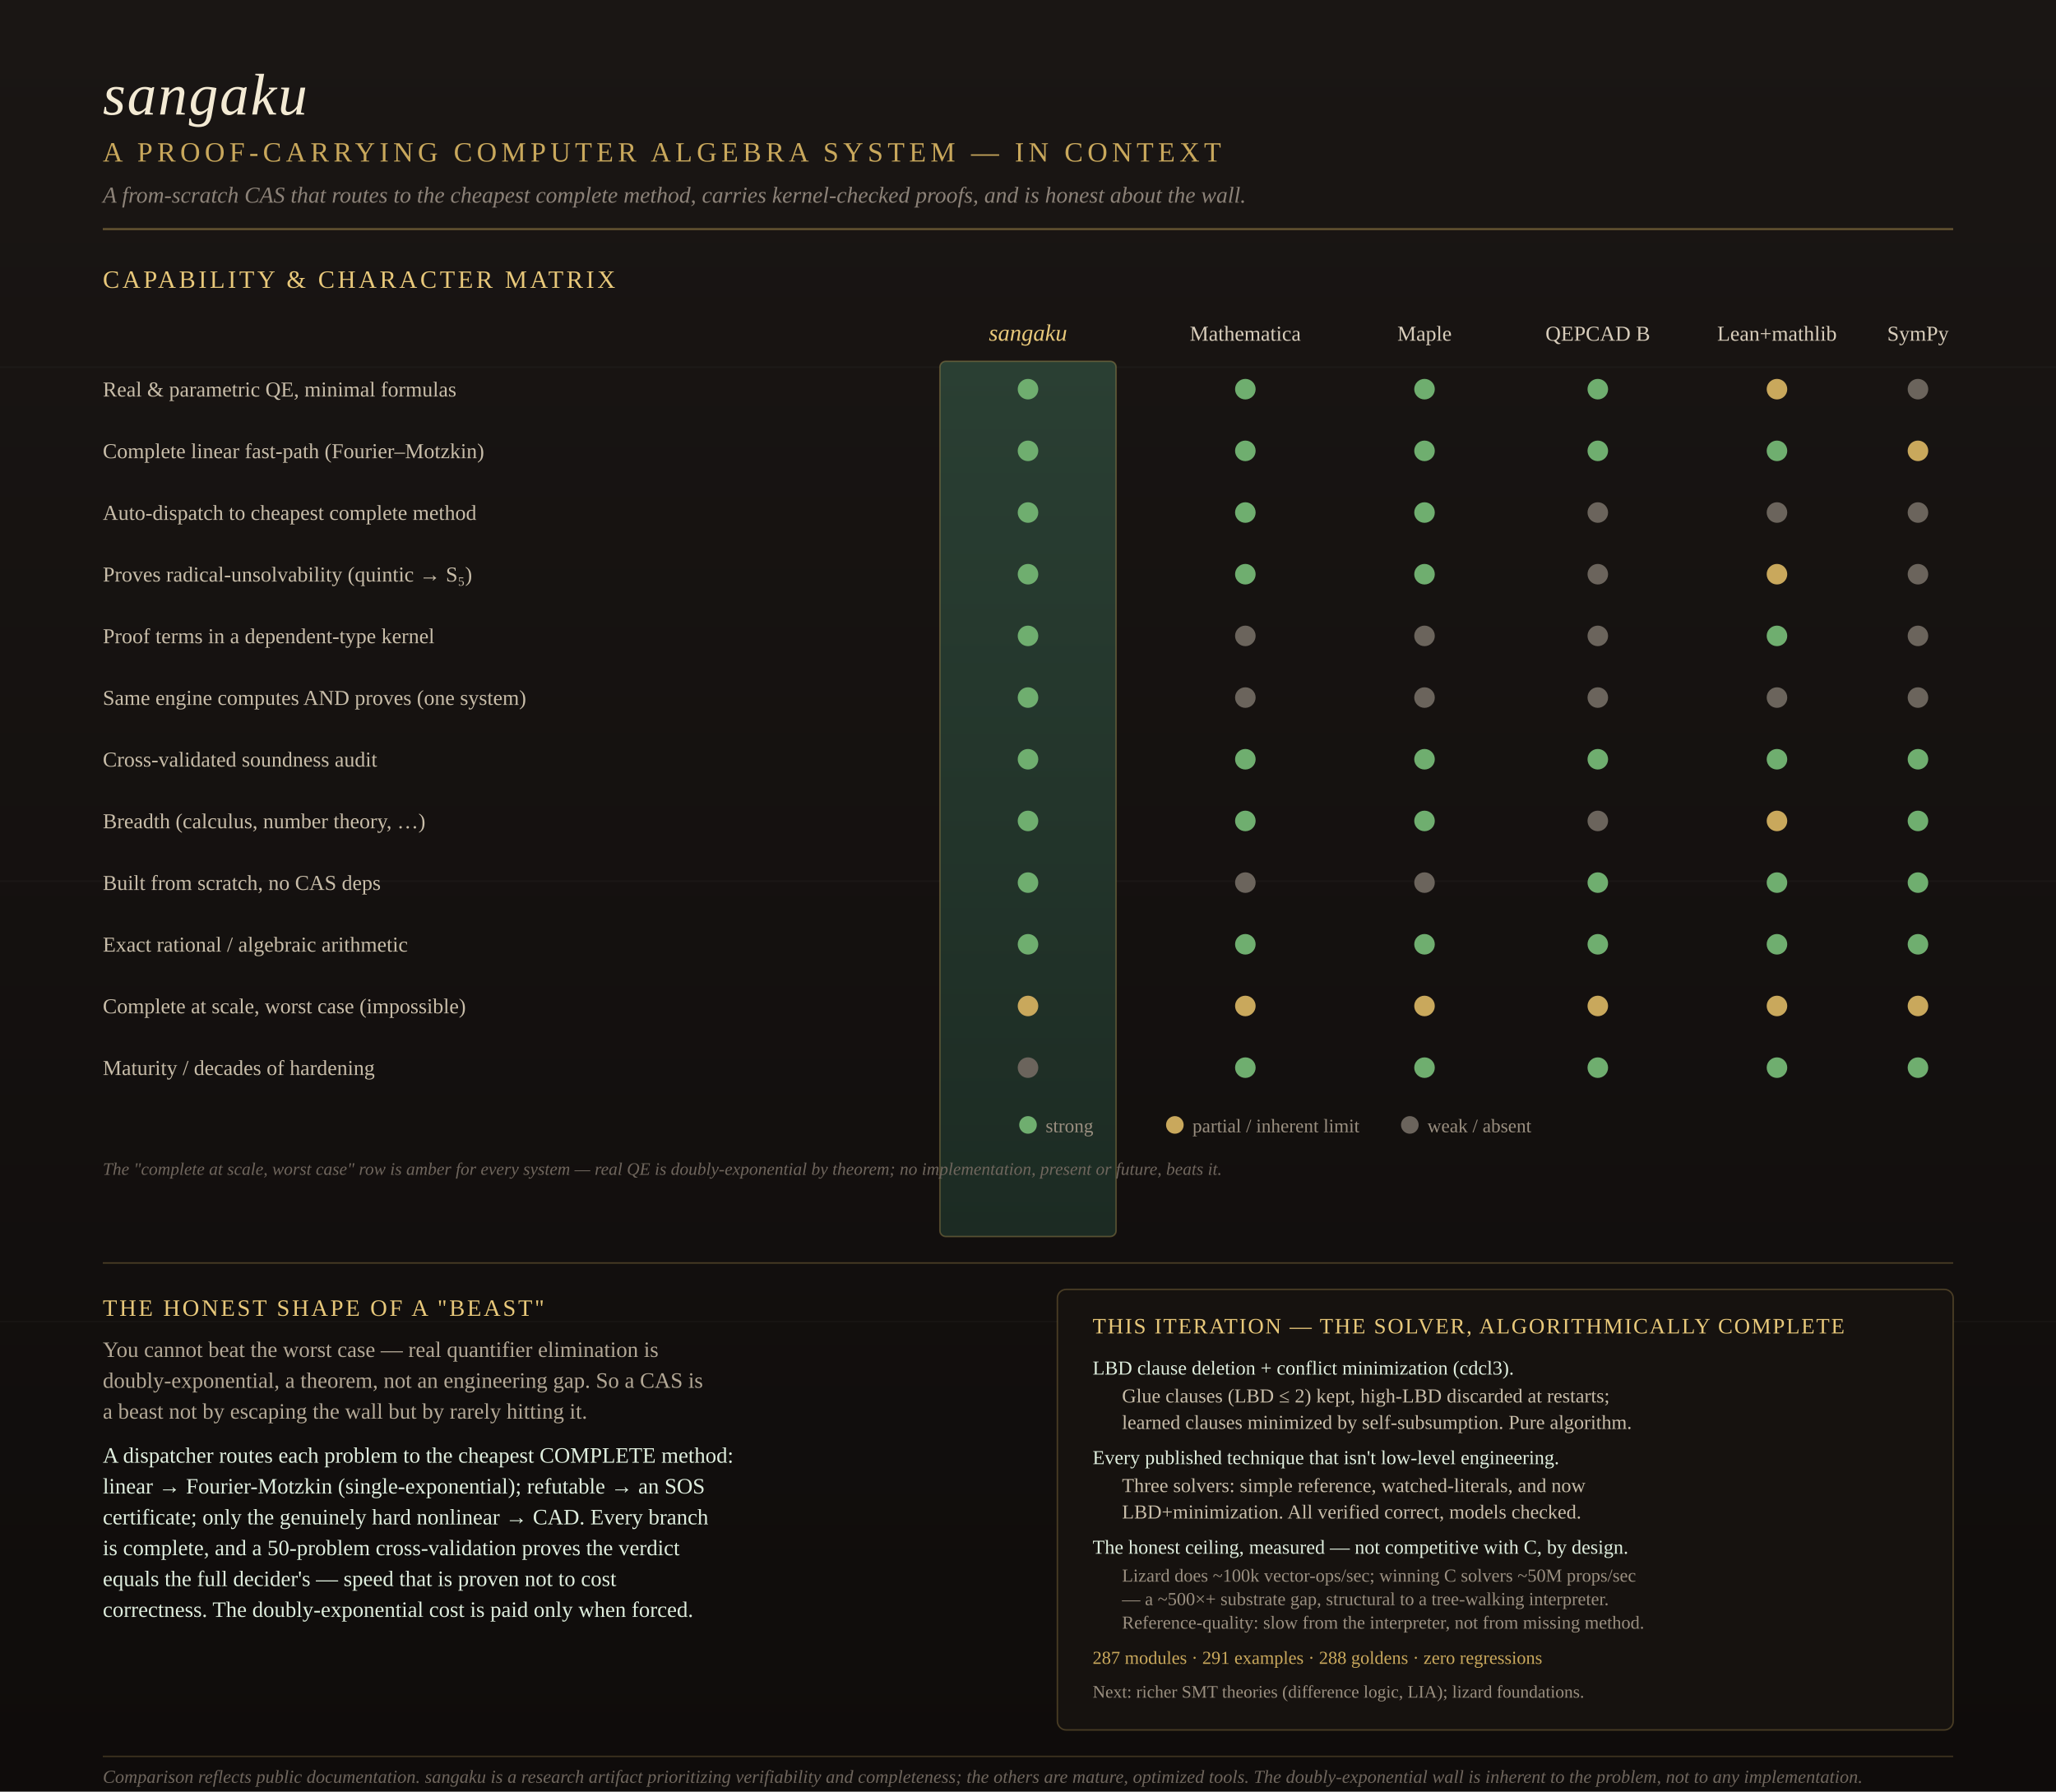
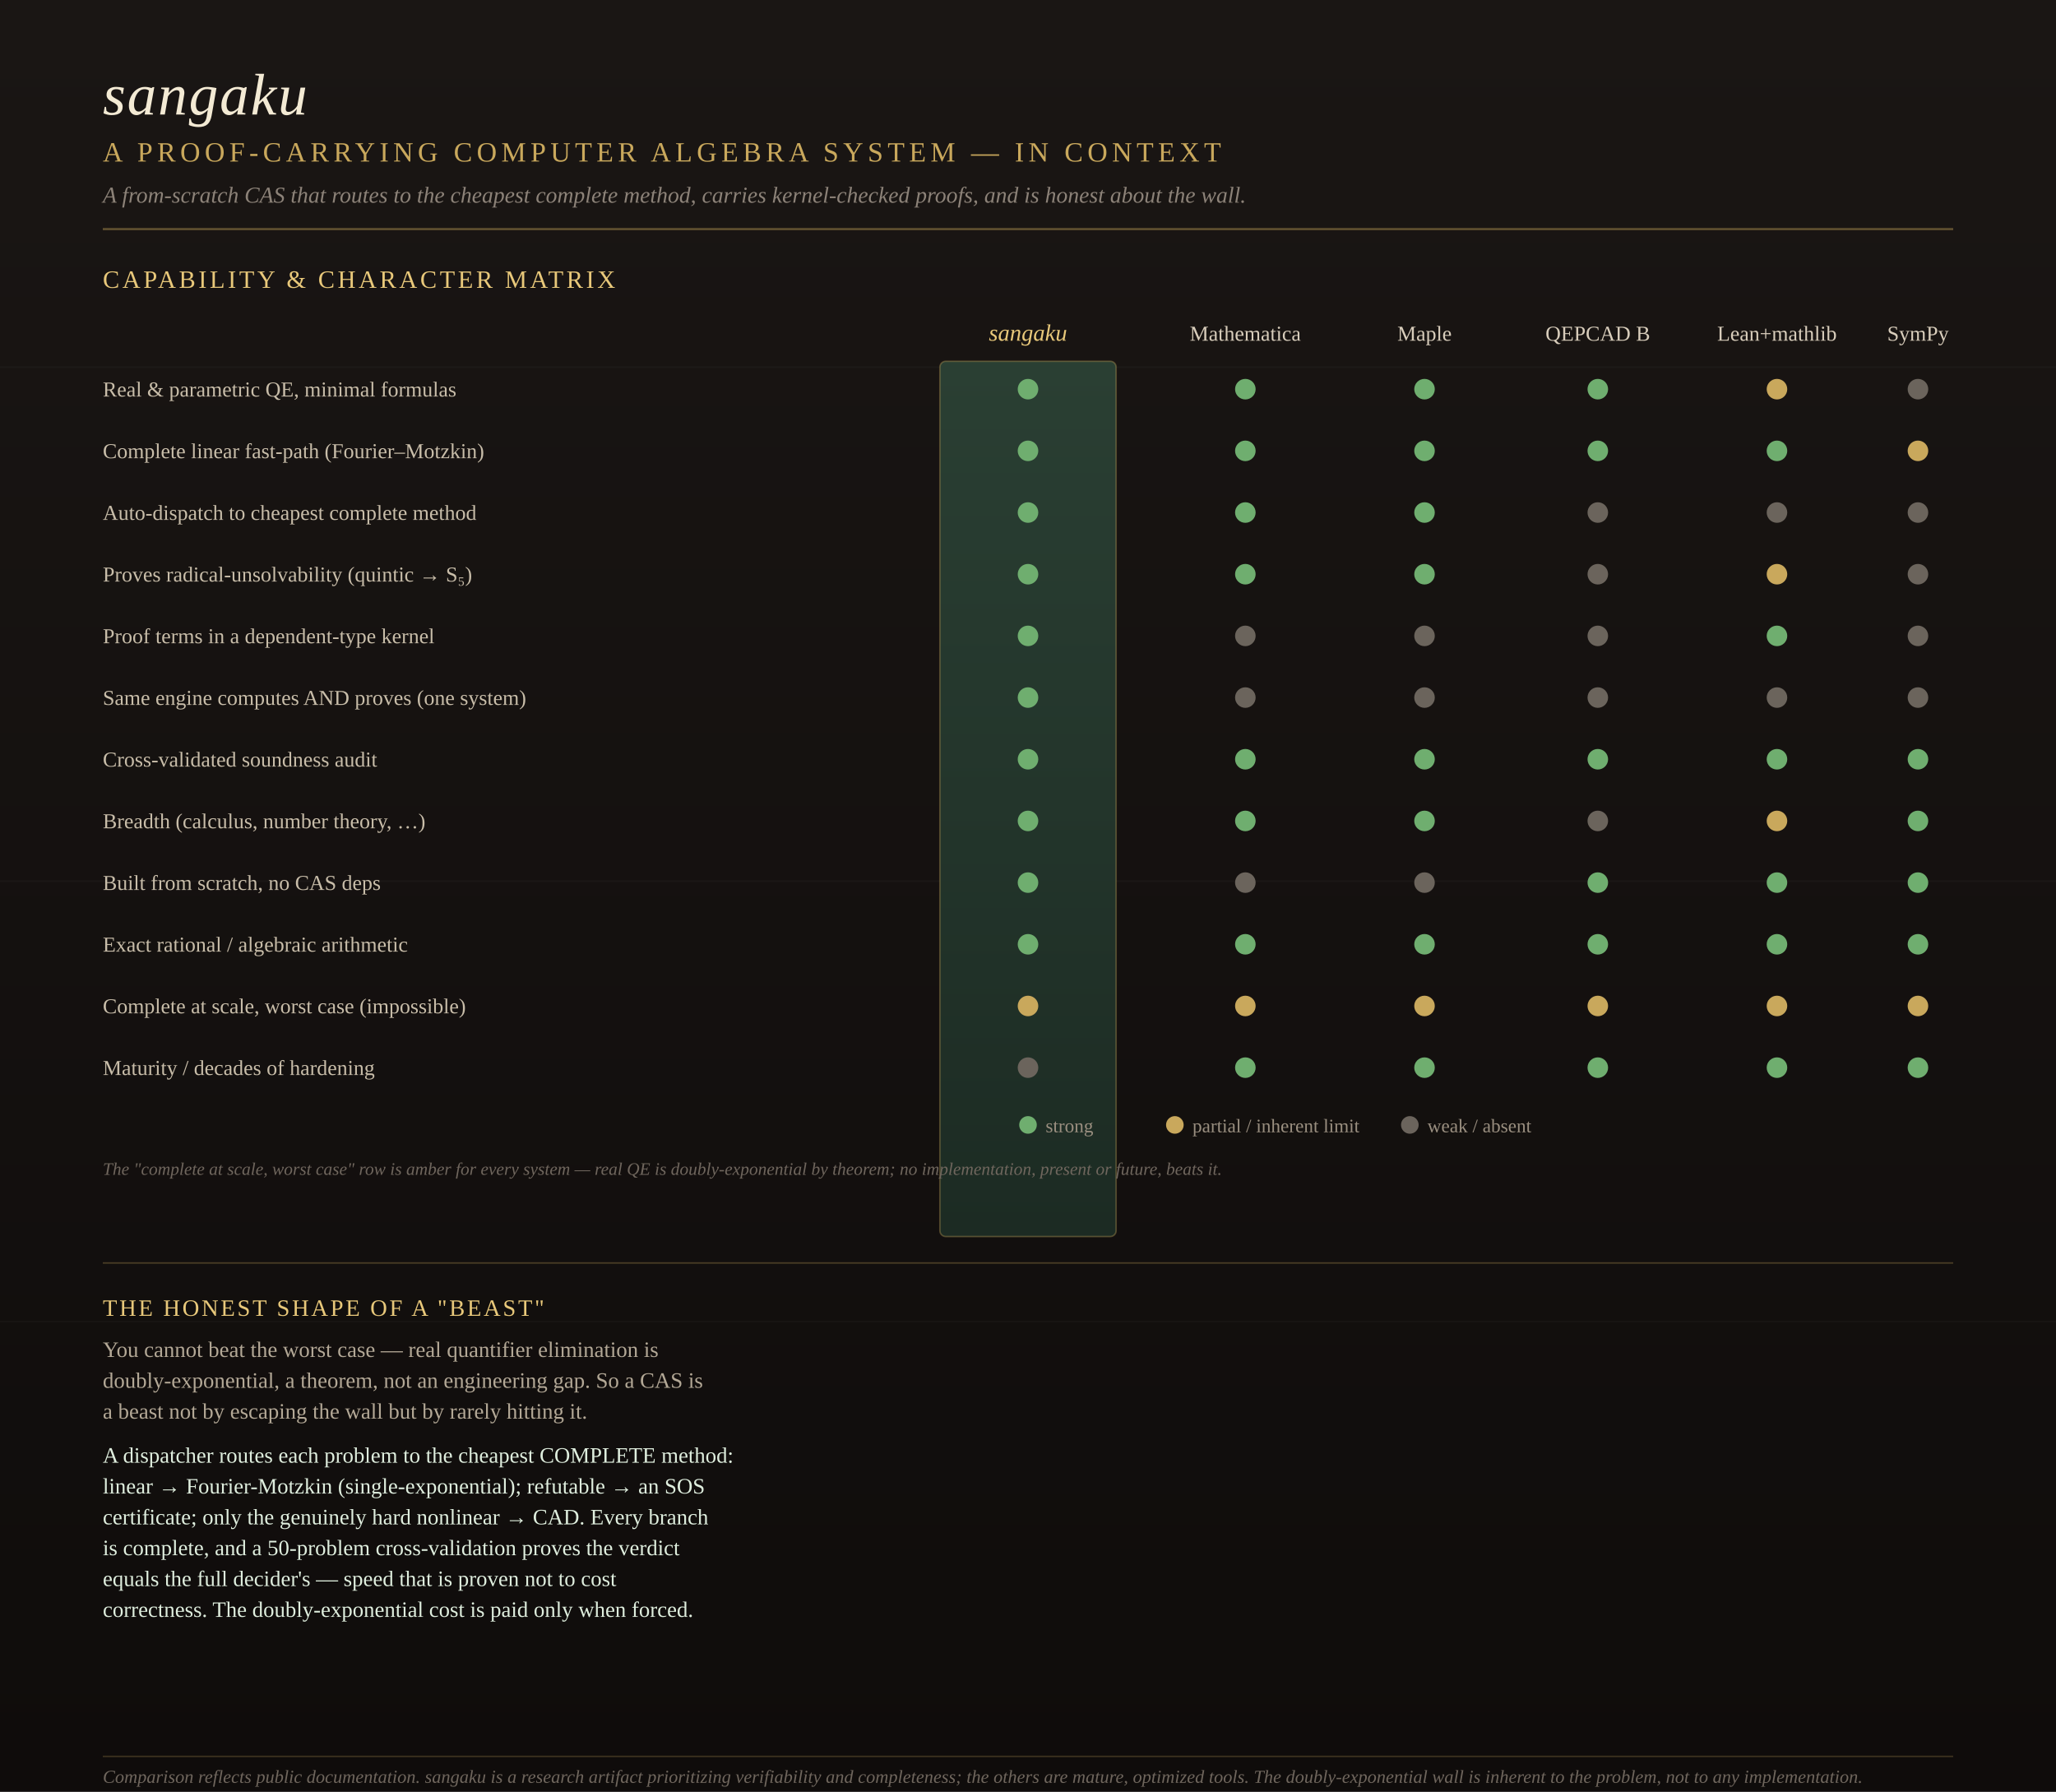
<svg xmlns="http://www.w3.org/2000/svg" viewBox="0 0 1400 1220" font-family="Georgia, 'Times New Roman', serif">
  <defs>
    <linearGradient id="bg" x1="0" y1="0" x2="0" y2="1">
      <stop offset="0" stop-color="#1a1614" />
      <stop offset="1" stop-color="#0f0c0b" />
    </linearGradient>
    <linearGradient id="sangakuCol" x1="0" y1="0" x2="0" y2="1">
      <stop offset="0" stop-color="#2a3f33" />
      <stop offset="1" stop-color="#1c2b23" />
    </linearGradient>
  </defs>
  <rect width="1400" height="1220" fill="url(#bg)" />
  <g stroke="#ffffff" stroke-opacity="0.025" stroke-width="1">
    <line x1="0" y1="250" x2="1400" y2="250" />
    <line x1="0" y1="600" x2="1400" y2="600" />
    <line x1="0" y1="900" x2="1400" y2="900" />
  </g>
  <text x="70" y="78" fill="#f3ead4" font-size="40" font-style="italic" letter-spacing="1">sangaku</text>
  <text x="70" y="110" fill="#c9a85c" font-size="19" letter-spacing="3">A PROOF-CARRYING COMPUTER ALGEBRA SYSTEM — IN CONTEXT</text>
  <text x="70" y="138" fill="#8c8278" font-size="15.5" font-style="italic">A from-scratch CAS that routes to the cheapest complete method, carries kernel-checked proofs, and is honest about the wall.</text>
  <line x1="70" y1="156" x2="1330" y2="156" stroke="#c9a85c" stroke-opacity="0.4" stroke-width="1.5" />
  <text x="70" y="196" fill="#e8c87a" font-size="17" letter-spacing="2">CAPABILITY &amp; CHARACTER MATRIX</text>
  <g font-size="14.5" fill="#d8cdbb" text-anchor="middle">
    <text x="700" y="232" font-style="italic" font-size="16" fill="#e8c87a">sangaku</text>
    <text x="848" y="232">Mathematica</text>
    <text x="970" y="232">Maple</text>
    <text x="1088" y="232">QEPCAD B</text>
    <text x="1210" y="232">Lean+mathlib</text>
    <text x="1306" y="232">SymPy</text>
  </g>
  <rect x="640" y="246" width="120" height="596" fill="url(#sangakuCol)" stroke="#c9a85c" stroke-opacity="0.35" stroke-width="1" rx="4" />
  <g font-size="14.5">
    <text x="70" y="270" fill="#c8bda9">Real &amp; parametric QE, minimal formulas</text>
    <text x="70" y="312" fill="#c8bda9">Complete linear fast-path (Fourier–Motzkin)</text>
    <text x="70" y="354" fill="#c8bda9">Auto-dispatch to cheapest complete method</text>
    <text x="70" y="396" fill="#c8bda9">Proves radical-unsolvability (quintic → S₅)</text>
    <text x="70" y="438" fill="#c8bda9">Proof terms in a dependent-type kernel</text>
    <text x="70" y="480" fill="#c8bda9">Same engine computes AND proves (one system)</text>
    <text x="70" y="522" fill="#c8bda9">Cross-validated soundness audit</text>
    <text x="70" y="564" fill="#c8bda9">Breadth (calculus, number theory, …)</text>
    <text x="70" y="606" fill="#c8bda9">Built from scratch, no CAS deps</text>
    <text x="70" y="648" fill="#c8bda9">Exact rational / algebraic arithmetic</text>
    <text x="70" y="690" fill="#c8bda9">Complete at scale, worst case (impossible)</text>
    <text x="70" y="732" fill="#c8bda9">Maturity / decades of hardening</text>
  </g>
  <g>
    <circle cx="700" cy="265" r="7" fill="#6fae6f" />
    <circle cx="848" cy="265" r="7" fill="#6fae6f" />
    <circle cx="970" cy="265" r="7" fill="#6fae6f" />
    <circle cx="1088" cy="265" r="7" fill="#6fae6f" />
    <circle cx="1210" cy="265" r="7" fill="#c9a85c" />
    <circle cx="1306" cy="265" r="7" fill="#6b645c" />
    <circle cx="700" cy="307" r="7" fill="#6fae6f" />
    <circle cx="848" cy="307" r="7" fill="#6fae6f" />
    <circle cx="970" cy="307" r="7" fill="#6fae6f" />
    <circle cx="1088" cy="307" r="7" fill="#6fae6f" />
    <circle cx="1210" cy="307" r="7" fill="#6fae6f" />
    <circle cx="1306" cy="307" r="7" fill="#c9a85c" />
    <circle cx="700" cy="349" r="7" fill="#6fae6f" />
    <circle cx="848" cy="349" r="7" fill="#6fae6f" />
    <circle cx="970" cy="349" r="7" fill="#6fae6f" />
    <circle cx="1088" cy="349" r="7" fill="#6b645c" />
    <circle cx="1210" cy="349" r="7" fill="#6b645c" />
    <circle cx="1306" cy="349" r="7" fill="#6b645c" />
    <circle cx="700" cy="391" r="7" fill="#6fae6f" />
    <circle cx="848" cy="391" r="7" fill="#6fae6f" />
    <circle cx="970" cy="391" r="7" fill="#6fae6f" />
    <circle cx="1088" cy="391" r="7" fill="#6b645c" />
    <circle cx="1210" cy="391" r="7" fill="#c9a85c" />
    <circle cx="1306" cy="391" r="7" fill="#6b645c" />
    <circle cx="700" cy="433" r="7" fill="#6fae6f" />
    <circle cx="848" cy="433" r="7" fill="#6b645c" />
    <circle cx="970" cy="433" r="7" fill="#6b645c" />
    <circle cx="1088" cy="433" r="7" fill="#6b645c" />
    <circle cx="1210" cy="433" r="7" fill="#6fae6f" />
    <circle cx="1306" cy="433" r="7" fill="#6b645c" />
    <circle cx="700" cy="475" r="7" fill="#6fae6f" />
    <circle cx="848" cy="475" r="7" fill="#6b645c" />
    <circle cx="970" cy="475" r="7" fill="#6b645c" />
    <circle cx="1088" cy="475" r="7" fill="#6b645c" />
    <circle cx="1210" cy="475" r="7" fill="#6b645c" />
    <circle cx="1306" cy="475" r="7" fill="#6b645c" />
    <circle cx="700" cy="517" r="7" fill="#6fae6f" />
    <circle cx="848" cy="517" r="7" fill="#6fae6f" />
    <circle cx="970" cy="517" r="7" fill="#6fae6f" />
    <circle cx="1088" cy="517" r="7" fill="#6fae6f" />
    <circle cx="1210" cy="517" r="7" fill="#6fae6f" />
    <circle cx="1306" cy="517" r="7" fill="#6fae6f" />
    <circle cx="700" cy="559" r="7" fill="#6fae6f" />
    <circle cx="848" cy="559" r="7" fill="#6fae6f" />
    <circle cx="970" cy="559" r="7" fill="#6fae6f" />
    <circle cx="1088" cy="559" r="7" fill="#6b645c" />
    <circle cx="1210" cy="559" r="7" fill="#c9a85c" />
    <circle cx="1306" cy="559" r="7" fill="#6fae6f" />
    <circle cx="700" cy="601" r="7" fill="#6fae6f" />
    <circle cx="848" cy="601" r="7" fill="#6b645c" />
    <circle cx="970" cy="601" r="7" fill="#6b645c" />
    <circle cx="1088" cy="601" r="7" fill="#6fae6f" />
    <circle cx="1210" cy="601" r="7" fill="#6fae6f" />
    <circle cx="1306" cy="601" r="7" fill="#6fae6f" />
    <circle cx="700" cy="643" r="7" fill="#6fae6f" />
    <circle cx="848" cy="643" r="7" fill="#6fae6f" />
    <circle cx="970" cy="643" r="7" fill="#6fae6f" />
    <circle cx="1088" cy="643" r="7" fill="#6fae6f" />
    <circle cx="1210" cy="643" r="7" fill="#6fae6f" />
    <circle cx="1306" cy="643" r="7" fill="#6fae6f" />
    <circle cx="700" cy="685" r="7" fill="#c9a85c" />
    <circle cx="848" cy="685" r="7" fill="#c9a85c" />
    <circle cx="970" cy="685" r="7" fill="#c9a85c" />
    <circle cx="1088" cy="685" r="7" fill="#c9a85c" />
    <circle cx="1210" cy="685" r="7" fill="#c9a85c" />
    <circle cx="1306" cy="685" r="7" fill="#c9a85c" />
    <circle cx="700" cy="727" r="7" fill="#6b645c" />
    <circle cx="848" cy="727" r="7" fill="#6fae6f" />
    <circle cx="970" cy="727" r="7" fill="#6fae6f" />
    <circle cx="1088" cy="727" r="7" fill="#6fae6f" />
    <circle cx="1210" cy="727" r="7" fill="#6fae6f" />
    <circle cx="1306" cy="727" r="7" fill="#6fae6f" />
  </g>
  <g font-size="13" fill="#9a8f80">
    <circle cx="700" cy="766" r="6" fill="#6fae6f" />
    <text x="712" y="771">strong</text>
    <circle cx="800" cy="766" r="6" fill="#c9a85c" />
    <text x="812" y="771">partial / inherent limit</text>
    <circle cx="960" cy="766" r="6" fill="#6b645c" />
    <text x="972" y="771">weak / absent</text>
  </g>
  <text x="70" y="800" fill="#6f665d" font-size="12" font-style="italic">The "complete at scale, worst case" row is amber for every system — real QE is doubly-exponential by theorem; no implementation, present or future, beats it.</text>
  <line x1="70" y1="860" x2="1330" y2="860" stroke="#c9a85c" stroke-opacity="0.3" stroke-width="1" />
  <text x="70" y="896" fill="#e8c87a" font-size="16" letter-spacing="1.5">THE HONEST SHAPE OF A "BEAST"</text>
  <g font-size="15" fill="#b3a896">
    <text x="70" y="924">You cannot beat the worst case — real quantifier elimination is</text>
    <text x="70" y="945">doubly-exponential, a theorem, not an engineering gap. So a CAS is</text>
    <text x="70" y="966">a beast not by escaping the wall but by rarely hitting it.</text>
  </g>
  <g font-size="15" fill="#dfeede">
    <text x="70" y="996">A dispatcher routes each problem to the cheapest COMPLETE method:</text>
    <text x="70" y="1017">linear → Fourier-Motzkin (single-exponential); refutable → an SOS</text>
    <text x="70" y="1038">certificate; only the genuinely hard nonlinear → CAD. Every branch</text>
    <text x="70" y="1059">is complete, and a 50-problem cross-validation proves the verdict</text>
    <text x="70" y="1080">equals the full decider's — speed that is proven not to cost</text>
    <text x="70" y="1101">correctness. The doubly-exponential cost is paid only when forced.</text>
  </g>
  <rect x="720" y="878" width="610" height="300" fill="#16120f" stroke="#c9a85c" stroke-opacity="0.3" stroke-width="1" rx="6" />
-   <text x="744" y="908" fill="#e8c87a" font-size="15" letter-spacing="1">THIS ITERATION — THE SOLVER, ALGORITHMICALLY COMPLETE</text>
+   <text x="744" y="908" fill="#eccf86" font-size="15" letter-spacing="1">THIS ITERATION — the interaction-net machine, bridged to the trusted kernel</text>
  <g font-size="13.5" fill="#c8bda9">
-     <text x="744" y="936" fill="#dfeede">LBD clause deletion + conflict minimization (cdcl3).</text>
-     <text x="764" y="955">Glue clauses (LBD ≤ 2) kept, high-LBD discarded at restarts;</text>
-     <text x="764" y="973">learned clauses minimized by self-subsumption. Pure algorithm.</text>
-     <text x="744" y="997" fill="#dfeede">Every published technique that isn't low-level engineering.</text>
-     <text x="764" y="1016">Three solvers: simple reference, watched-literals, and now</text>
-     <text x="764" y="1034">LBD+minimization. All verified correct, models checked.</text>
-     <text x="744" y="1058" fill="#dfeede">The honest ceiling, measured — not competitive with C, by design.</text>
-     <text x="764" y="1077" fill="#9a8f80" font-size="12.5">Lizard does ~100k vector-ops/sec; winning C solvers ~50M props/sec</text>
-     <text x="764" y="1093" fill="#9a8f80" font-size="12.5">— a ~500×+ substrate gap, structural to a tree-walking interpreter.</text>
-     <text x="764" y="1109" fill="#9a8f80" font-size="12.5">Reference-quality: slow from the interpreter, not from missing method.</text>
-     <text x="744" y="1133" fill="#c9a85c" font-size="12.5">287 modules · 291 examples · 288 goldens · zero regressions</text>
-     <text x="744" y="1156" fill="#9a8f80" font-size="12">Next: richer SMT theories (difference logic, LIA); lizard foundations.</text>
+     <text x="744" y="936" fill="#dfeede">New direction: lizard becoming an interaction-net machine. The disciplined first step —</text>
+     <text x="764" y="955" fill="#9a8f80" font-size="12.5">verify the combinator runtime and BRIDGE it to the audited kernel, alongside kt_whnf.</text>
+     <text x="744" y="979" fill="#dfeede">Decisive experiment passes: for Church N=0..7, the trusted kernel beta-reduces church_N s z</text>
+     <text x="764" y="998" fill="#9a8f80" font-size="12.5">to s nested N deep, and the net reduces church_N succ 0 to the integer N. Two engines, one answer.</text>
+     <text x="744" y="1022" fill="#dfeede">The net core (CON/DUP/ERA, exact-GMP): beta, sharing, erasure, S K K → I, Church addition,</text>
+     <text x="764" y="1041" fill="#9a8f80" font-size="12.5">10^24 arithmetic, de Bruijn readback, and an honest readback-refusal boundary. 25/25 + 14/14.</text>
+     <text x="744" y="1065" fill="#9a8f80" font-size="12.5">Purely additive — the trusted kernel is untouched. Surface: inet-normalize / inet-cost / inet-reduce.</text>
+     <text x="744" y="1089" fill="#c9a85c" font-size="12.5">298 modules · kernel soundness 198/0 · inet_test 25/25 · 0 regressions · example 451</text>
+     <text x="744" y="1113" fill="#9a8f80" font-size="12">Open frontier: carrying dependent/cubical TYPING on the net (shared fragment here is untyped).</text>
+   </g>g xmlns="http://www.w3.org/2000/svg" viewBox="0 0 1400 1220" font-family="Georgia, 'Times New Roman', serif"&gt;
+   <defs>
+     <linearGradient id="bg" x1="0" y1="0" x2="0" y2="1">
+       <stop offset="0" stop-color="#1a1614" />
+       <stop offset="1" stop-color="#0f0c0b" />
+     </linearGradient>
+     <linearGradient id="sangakuCol" x1="0" y1="0" x2="0" y2="1">
+       <stop offset="0" stop-color="#2a3f33" />
+       <stop offset="1" stop-color="#1c2b23" />
+     </linearGradient>
+   </defs>
+   <rect width="1400" height="1220" fill="url(#bg)" />
+   <g stroke="#ffffff" stroke-opacity="0.025" stroke-width="1">
+     <line x1="0" y1="250" x2="1400" y2="250" />
+     <line x1="0" y1="600" x2="1400" y2="600" />
+     <line x1="0" y1="900" x2="1400" y2="900" />
+   </g>
+   <text x="70" y="78" fill="#f3ead4" font-size="40" font-style="italic" letter-spacing="1">sangaku</text>
+   <text x="70" y="110" fill="#c9a85c" font-size="19" letter-spacing="3">A PROOF-CARRYING COMPUTER ALGEBRA SYSTEM — IN CONTEXT</text>
+   <text x="70" y="138" fill="#8c8278" font-size="15.5" font-style="italic">A from-scratch CAS that routes to the cheapest complete method, carries kernel-checked proofs, and is honest about the wall.</text>
+   <line x1="70" y1="156" x2="1330" y2="156" stroke="#c9a85c" stroke-opacity="0.4" stroke-width="1.5" />
+   <text x="70" y="196" fill="#e8c87a" font-size="17" letter-spacing="2">CAPABILITY &amp; CHARACTER MATRIX</text>
+   <g font-size="14.5" fill="#d8cdbb" text-anchor="middle">
+     <text x="700" y="232" font-style="italic" font-size="16" fill="#e8c87a">sangaku</text>
+     <text x="848" y="232">Mathematica</text>
+     <text x="970" y="232">Maple</text>
+     <text x="1088" y="232">QEPCAD B</text>
+     <text x="1210" y="232">Lean+mathlib</text>
+     <text x="1306" y="232">SymPy</text>
+   </g>
+   <rect x="640" y="246" width="120" height="596" fill="url(#sangakuCol)" stroke="#c9a85c" stroke-opacity="0.35" stroke-width="1" rx="4" />
+   <g font-size="14.5">
+     <text x="70" y="270" fill="#c8bda9">Real &amp; parametric QE, minimal formulas</text>
+     <text x="70" y="312" fill="#c8bda9">Complete linear fast-path (Fourier–Motzkin)</text>
+     <text x="70" y="354" fill="#c8bda9">Auto-dispatch to cheapest complete method</text>
+     <text x="70" y="396" fill="#c8bda9">Proves radical-unsolvability (quintic → S₅)</text>
+     <text x="70" y="438" fill="#c8bda9">Proof terms in a dependent-type kernel</text>
+     <text x="70" y="480" fill="#c8bda9">Same engine computes AND proves (one system)</text>
+     <text x="70" y="522" fill="#c8bda9">Cross-validated soundness audit</text>
+     <text x="70" y="564" fill="#c8bda9">Breadth (calculus, number theory, …)</text>
+     <text x="70" y="606" fill="#c8bda9">Built from scratch, no CAS deps</text>
+     <text x="70" y="648" fill="#c8bda9">Exact rational / algebraic arithmetic</text>
+     <text x="70" y="690" fill="#c8bda9">Complete at scale, worst case (impossible)</text>
+     <text x="70" y="732" fill="#c8bda9">Maturity / decades of hardening</text>
+   </g>
+   <g>
+     <circle cx="700" cy="265" r="7" fill="#6fae6f" />
+     <circle cx="848" cy="265" r="7" fill="#6fae6f" />
+     <circle cx="970" cy="265" r="7" fill="#6fae6f" />
+     <circle cx="1088" cy="265" r="7" fill="#6fae6f" />
+     <circle cx="1210" cy="265" r="7" fill="#c9a85c" />
+     <circle cx="1306" cy="265" r="7" fill="#6b645c" />
+     <circle cx="700" cy="307" r="7" fill="#6fae6f" />
+     <circle cx="848" cy="307" r="7" fill="#6fae6f" />
+     <circle cx="970" cy="307" r="7" fill="#6fae6f" />
+     <circle cx="1088" cy="307" r="7" fill="#6fae6f" />
+     <circle cx="1210" cy="307" r="7" fill="#6fae6f" />
+     <circle cx="1306" cy="307" r="7" fill="#c9a85c" />
+     <circle cx="700" cy="349" r="7" fill="#6fae6f" />
+     <circle cx="848" cy="349" r="7" fill="#6fae6f" />
+     <circle cx="970" cy="349" r="7" fill="#6fae6f" />
+     <circle cx="1088" cy="349" r="7" fill="#6b645c" />
+     <circle cx="1210" cy="349" r="7" fill="#6b645c" />
+     <circle cx="1306" cy="349" r="7" fill="#6b645c" />
+     <circle cx="700" cy="391" r="7" fill="#6fae6f" />
+     <circle cx="848" cy="391" r="7" fill="#6fae6f" />
+     <circle cx="970" cy="391" r="7" fill="#6fae6f" />
+     <circle cx="1088" cy="391" r="7" fill="#6b645c" />
+     <circle cx="1210" cy="391" r="7" fill="#c9a85c" />
+     <circle cx="1306" cy="391" r="7" fill="#6b645c" />
+     <circle cx="700" cy="433" r="7" fill="#6fae6f" />
+     <circle cx="848" cy="433" r="7" fill="#6b645c" />
+     <circle cx="970" cy="433" r="7" fill="#6b645c" />
+     <circle cx="1088" cy="433" r="7" fill="#6b645c" />
+     <circle cx="1210" cy="433" r="7" fill="#6fae6f" />
+     <circle cx="1306" cy="433" r="7" fill="#6b645c" />
+     <circle cx="700" cy="475" r="7" fill="#6fae6f" />
+     <circle cx="848" cy="475" r="7" fill="#6b645c" />
+     <circle cx="970" cy="475" r="7" fill="#6b645c" />
+     <circle cx="1088" cy="475" r="7" fill="#6b645c" />
+     <circle cx="1210" cy="475" r="7" fill="#6b645c" />
+     <circle cx="1306" cy="475" r="7" fill="#6b645c" />
+     <circle cx="700" cy="517" r="7" fill="#6fae6f" />
+     <circle cx="848" cy="517" r="7" fill="#6fae6f" />
+     <circle cx="970" cy="517" r="7" fill="#6fae6f" />
+     <circle cx="1088" cy="517" r="7" fill="#6fae6f" />
+     <circle cx="1210" cy="517" r="7" fill="#6fae6f" />
+     <circle cx="1306" cy="517" r="7" fill="#6fae6f" />
+     <circle cx="700" cy="559" r="7" fill="#6fae6f" />
+     <circle cx="848" cy="559" r="7" fill="#6fae6f" />
+     <circle cx="970" cy="559" r="7" fill="#6fae6f" />
+     <circle cx="1088" cy="559" r="7" fill="#6b645c" />
+     <circle cx="1210" cy="559" r="7" fill="#c9a85c" />
+     <circle cx="1306" cy="559" r="7" fill="#6fae6f" />
+     <circle cx="700" cy="601" r="7" fill="#6fae6f" />
+     <circle cx="848" cy="601" r="7" fill="#6b645c" />
+     <circle cx="970" cy="601" r="7" fill="#6b645c" />
+     <circle cx="1088" cy="601" r="7" fill="#6fae6f" />
+     <circle cx="1210" cy="601" r="7" fill="#6fae6f" />
+     <circle cx="1306" cy="601" r="7" fill="#6fae6f" />
+     <circle cx="700" cy="643" r="7" fill="#6fae6f" />
+     <circle cx="848" cy="643" r="7" fill="#6fae6f" />
+     <circle cx="970" cy="643" r="7" fill="#6fae6f" />
+     <circle cx="1088" cy="643" r="7" fill="#6fae6f" />
+     <circle cx="1210" cy="643" r="7" fill="#6fae6f" />
+     <circle cx="1306" cy="643" r="7" fill="#6fae6f" />
+     <circle cx="700" cy="685" r="7" fill="#c9a85c" />
+     <circle cx="848" cy="685" r="7" fill="#c9a85c" />
+     <circle cx="970" cy="685" r="7" fill="#c9a85c" />
+     <circle cx="1088" cy="685" r="7" fill="#c9a85c" />
+     <circle cx="1210" cy="685" r="7" fill="#c9a85c" />
+     <circle cx="1306" cy="685" r="7" fill="#c9a85c" />
+     <circle cx="700" cy="727" r="7" fill="#6b645c" />
+     <circle cx="848" cy="727" r="7" fill="#6fae6f" />
+     <circle cx="970" cy="727" r="7" fill="#6fae6f" />
+     <circle cx="1088" cy="727" r="7" fill="#6fae6f" />
+     <circle cx="1210" cy="727" r="7" fill="#6fae6f" />
+     <circle cx="1306" cy="727" r="7" fill="#6fae6f" />
+   </g>
+   <g font-size="13" fill="#9a8f80">
+     <circle cx="700" cy="766" r="6" fill="#6fae6f" />
+     <text x="712" y="771">strong</text>
+     <circle cx="800" cy="766" r="6" fill="#c9a85c" />
+     <text x="812" y="771">partial / inherent limit</text>
+     <circle cx="960" cy="766" r="6" fill="#6b645c" />
+     <text x="972" y="771">weak / absent</text>
+   </g>
+   <text x="70" y="800" fill="#6f665d" font-size="12" font-style="italic">The "complete at scale, worst case" row is amber for every system — real QE is doubly-exponential by theorem; no implementation, present or future, beats it.</text>
+   <line x1="70" y1="860" x2="1330" y2="860" stroke="#c9a85c" stroke-opacity="0.3" stroke-width="1" />
+   <text x="70" y="896" fill="#e8c87a" font-size="16" letter-spacing="1.5">THE HONEST SHAPE OF A "BEAST"</text>
+   <g font-size="15" fill="#b3a896">
+     <text x="70" y="924">You cannot beat the worst case — real quantifier elimination is</text>
+     <text x="70" y="945">doubly-exponential, a theorem, not an engineering gap. So a CAS is</text>
+     <text x="70" y="966">a beast not by escaping the wall but by rarely hitting it.</text>
+   </g>
+   <g font-size="15" fill="#dfeede">
+     <text x="70" y="996">A dispatcher routes each problem to the cheapest COMPLETE method:</text>
+     <text x="70" y="1017">linear → Fourier-Motzkin (single-exponential); refutable → an SOS</text>
+     <text x="70" y="1038">certificate; only the genuinely hard nonlinear → CAD. Every branch</text>
+     <text x="70" y="1059">is complete, and a 50-problem cross-validation proves the verdict</text>
+     <text x="70" y="1080">equals the full decider's — speed that is proven not to cost</text>
+     <text x="70" y="1101">correctness. The doubly-exponential cost is paid only when forced.</text>
  </g>
  <line x1="70" y1="1196" x2="1330" y2="1196" stroke="#c9a85c" stroke-opacity="0.25" stroke-width="1" />
  <text x="70" y="1214" fill="#6f665d" font-size="12.5" font-style="italic">Comparison reflects public documentation. sangaku is a research artifact prioritizing verifiability and completeness; the others are mature, optimized tools. The doubly-exponential wall is inherent to the problem, not to any implementation.</text>
</svg>
